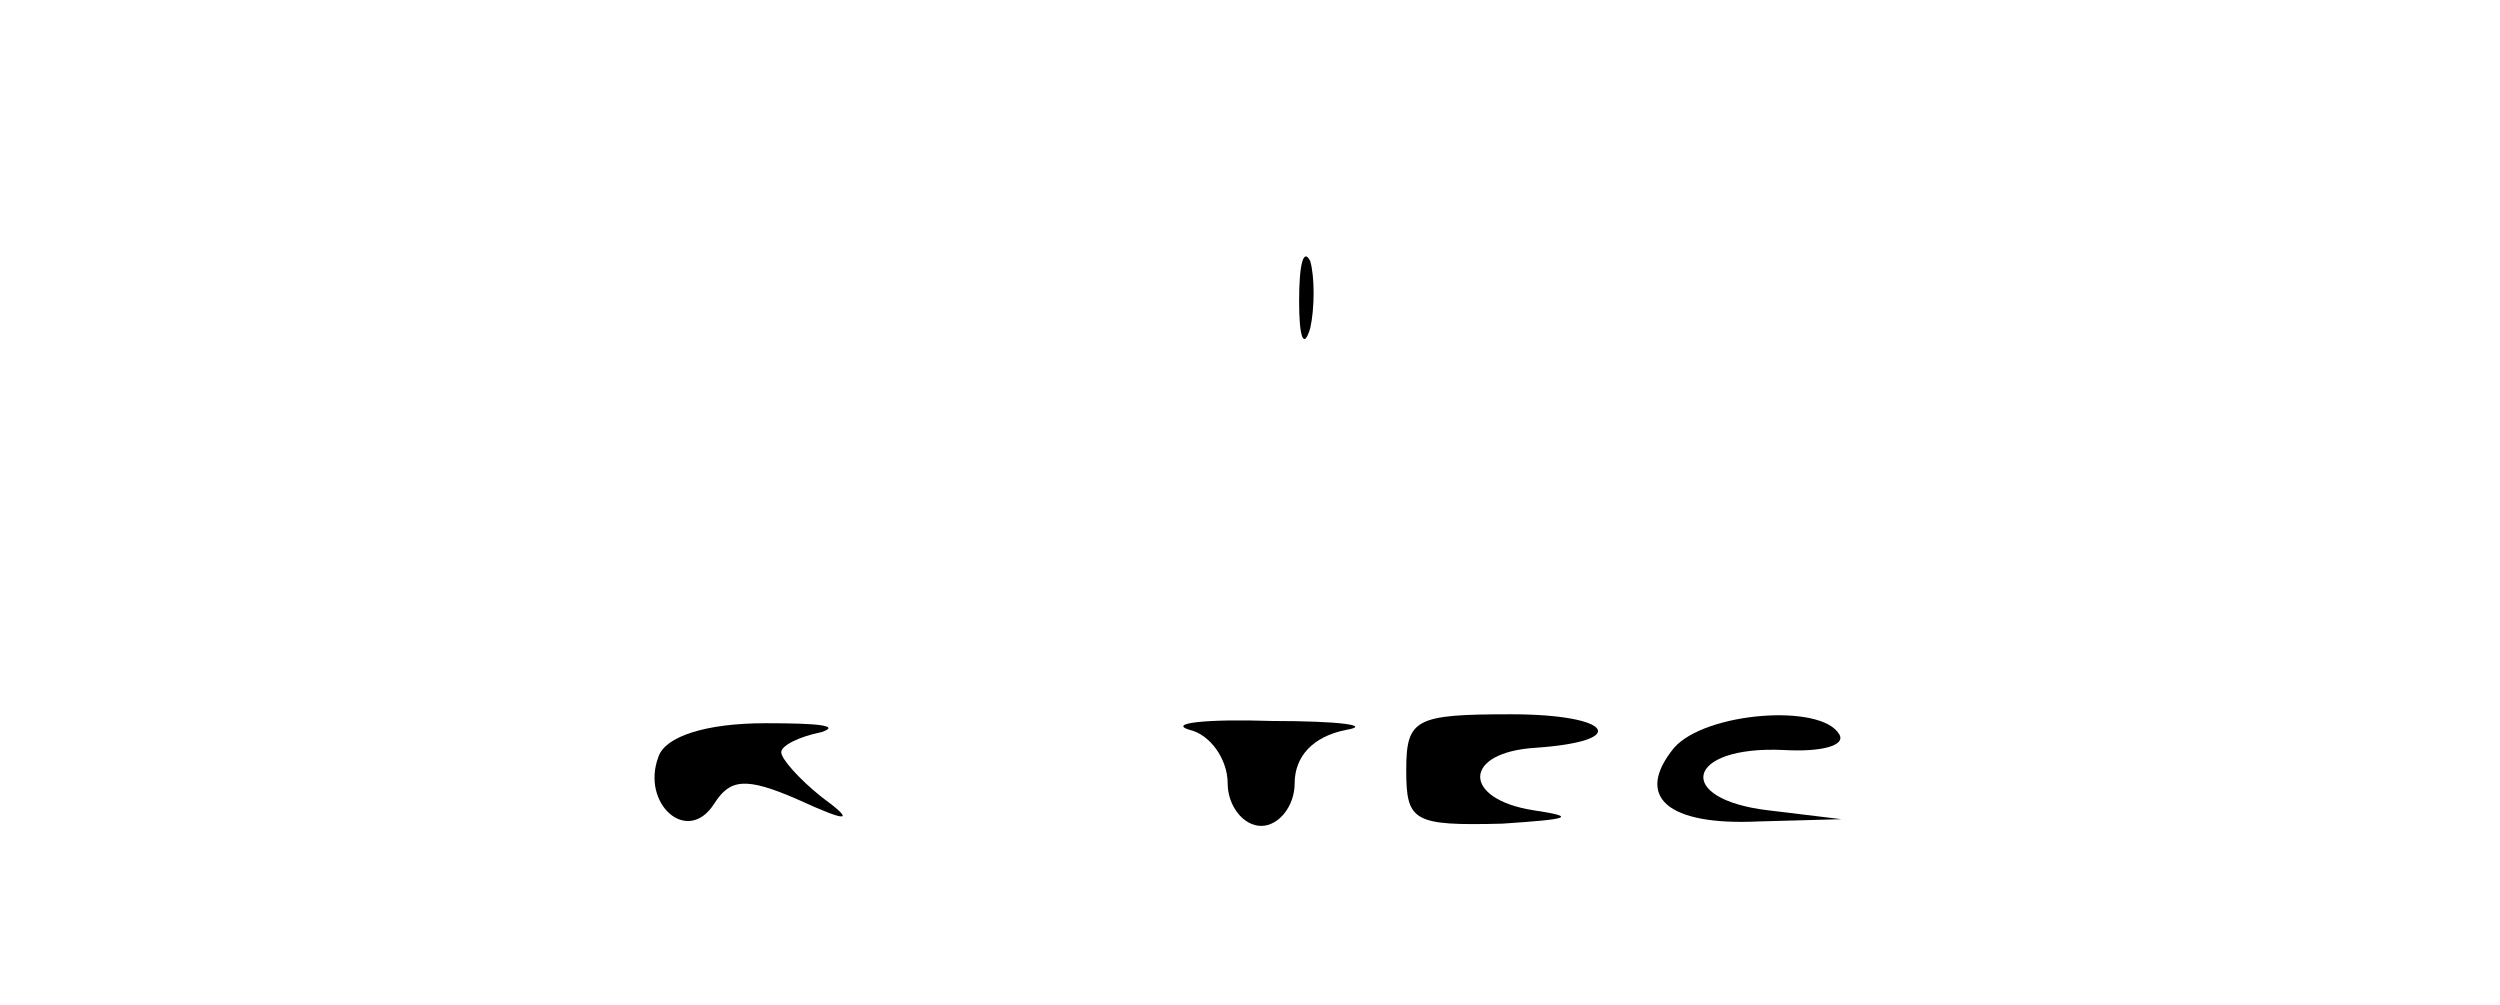
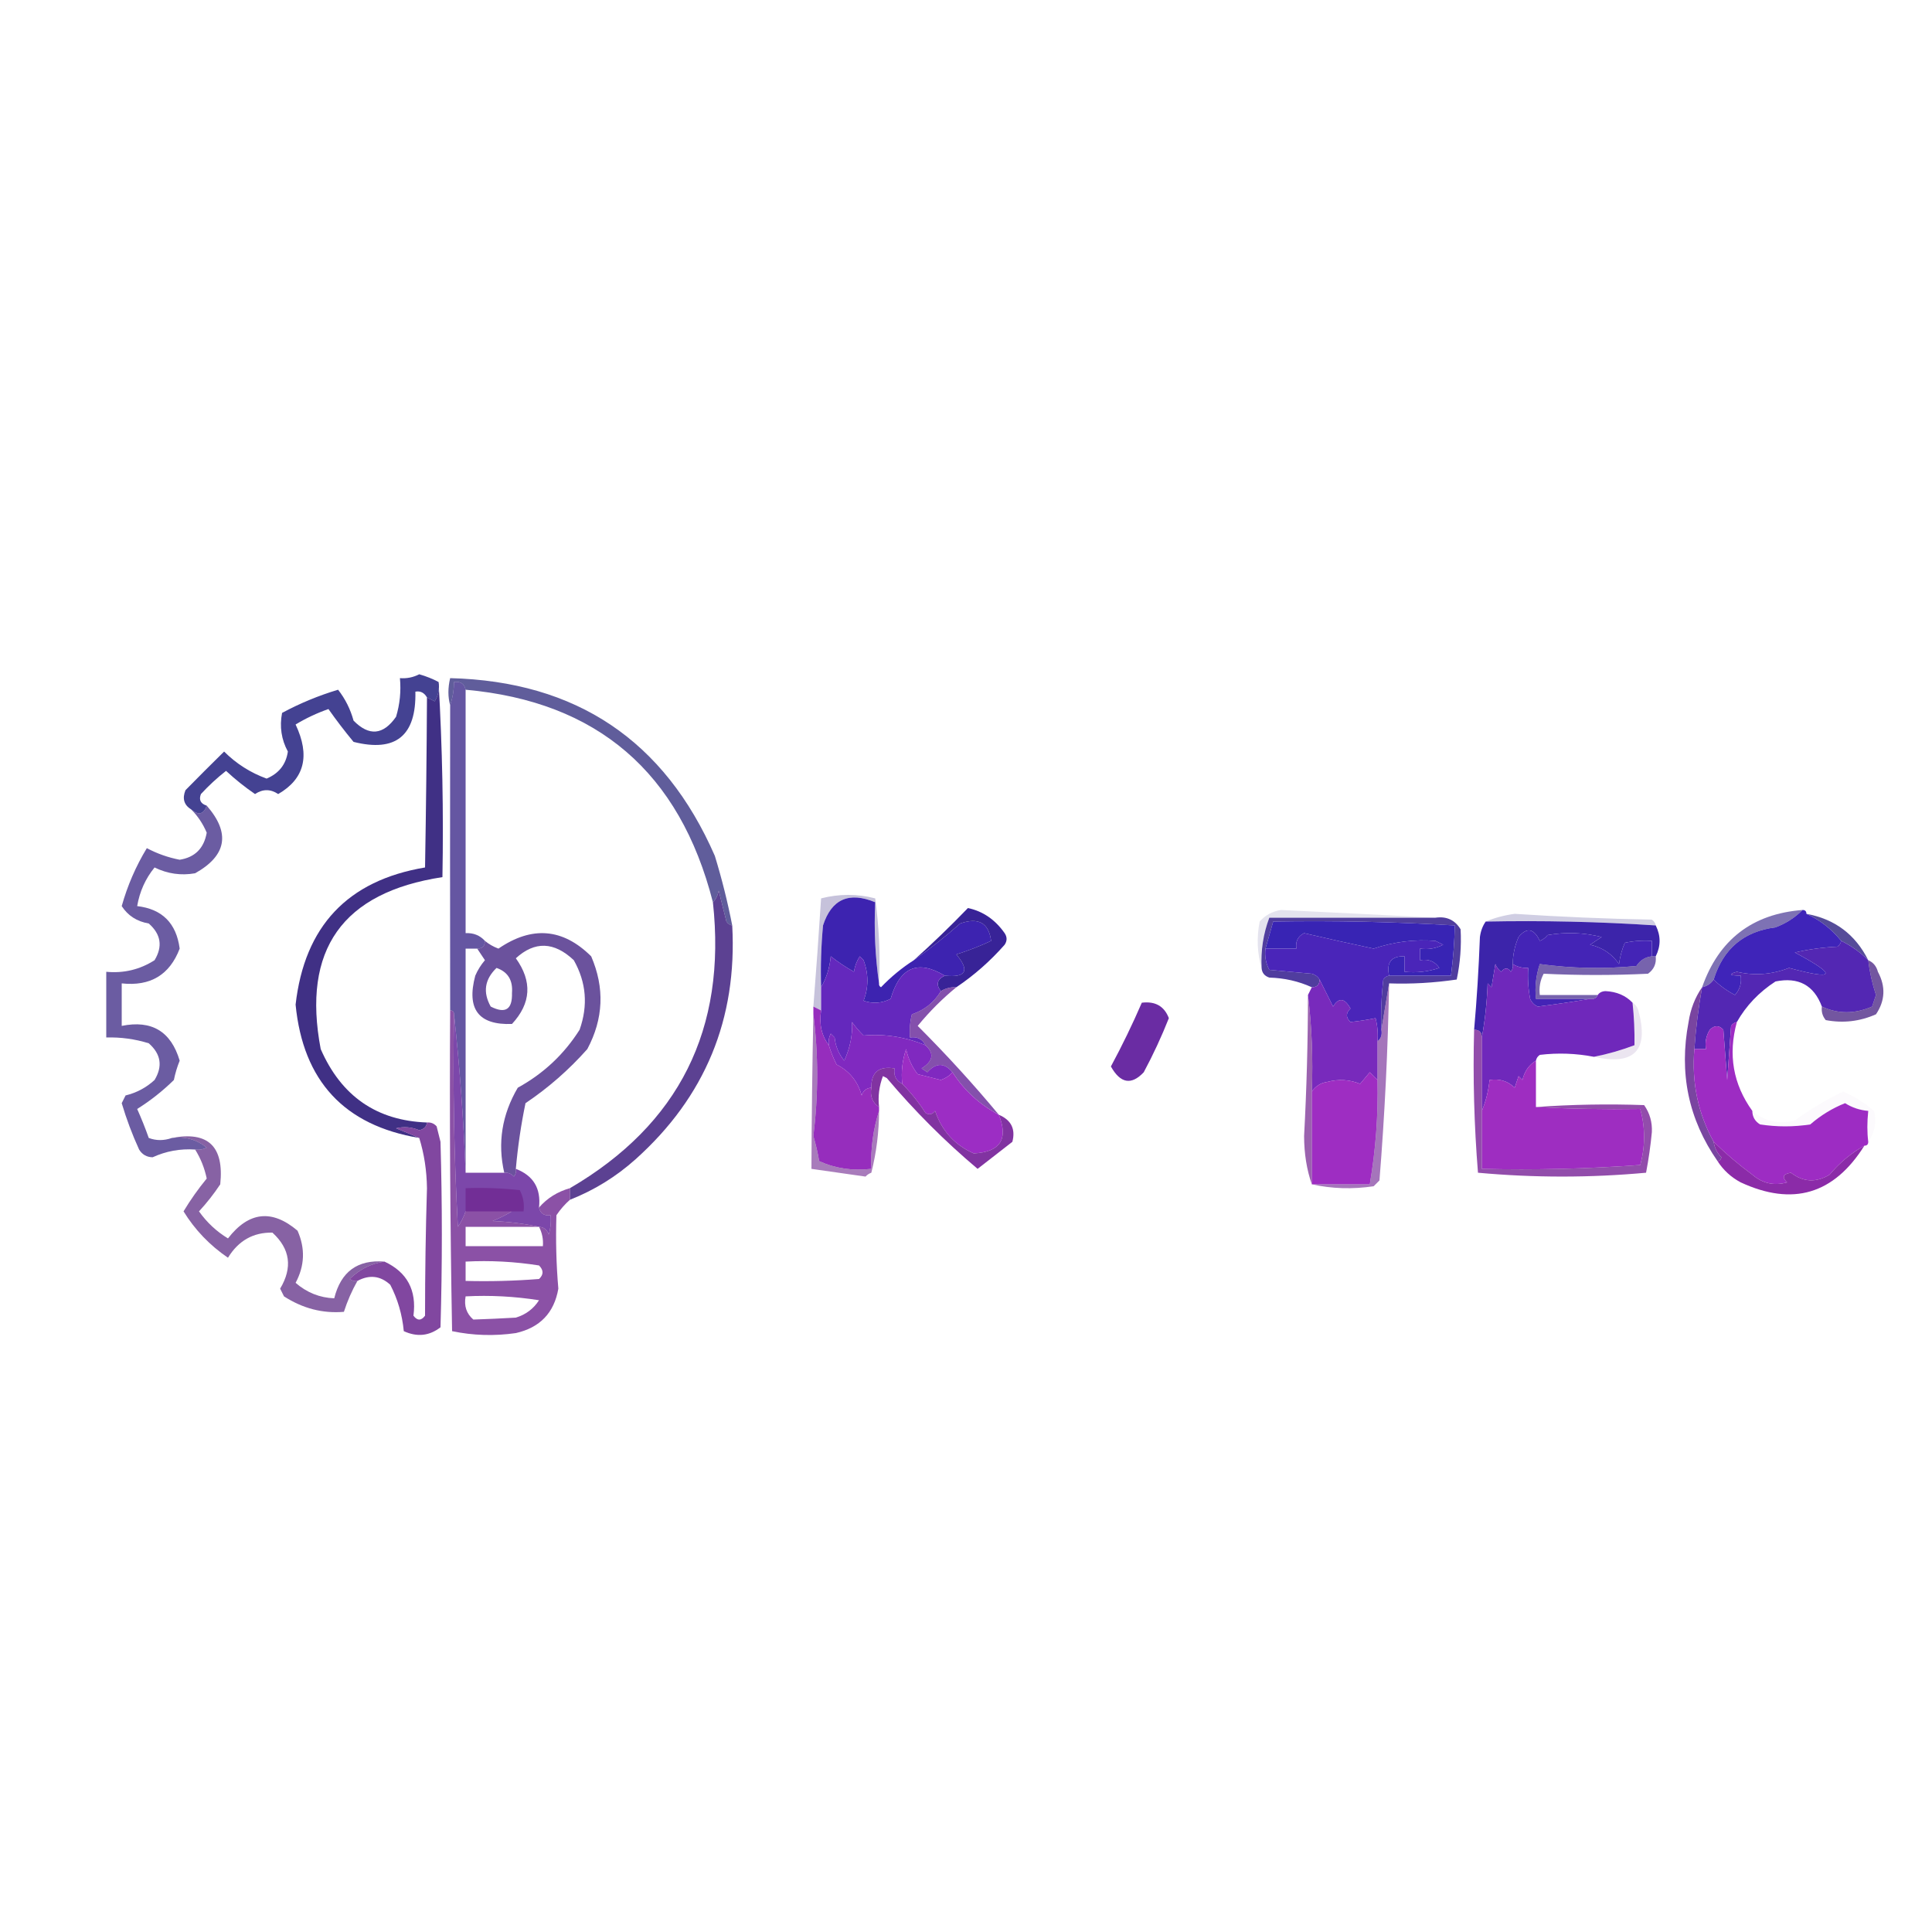
- <svg xmlns="http://www.w3.org/2000/svg" version="1.0" width="112pt" height="45pt" viewBox="0 0 112 45" preserveAspectRatio="xMidYMid meet">
-   <g transform="translate(0,45) scale(0.1,-0.1)" fill="#000000" stroke="none">
-     <path d="M582 315 c0 -16 2 -22 5 -12 2 9 2 23 0 30 -3 6 -5 -1 -5 -18z" />
-     <path d="M295 111 c-8 -21 13 -40 25 -21 7 11 14 12 37 2 24 -11 26 -10 11 1 -10 8 -18 17 -18 20 0 3 8 7 18 9 9 3 -2 4 -25 4 -27 0 -45 -6 -48 -15z" />
-     <path d="M533 123 c9 -2 17 -13 17 -24 0 -10 7 -19 15 -19 8 0 15 9 15 19 0 12 8 21 23 24 12 2 -3 4 -33 4 -30 1 -47 -1 -37 -4z" />
-     <path d="M630 105 c0 -23 3 -25 43 -24 30 2 34 3 14 6 -32 5 -32 26 1 28 43 3 34 15 -11 15 -43 0 -47 -2 -47 -25z" />
-     <path d="M750 115 c-18 -22 -3 -35 38 -33 l37 1 -33 4 c-42 5 -37 29 7 27 17 -1 28 2 25 7 -8 14 -60 10 -74 -6z" />
+ <svg xmlns="http://www.w3.org/2000/svg" version="1.1" width="500px" height="500px" style="shape-rendering:geometricPrecision; text-rendering:geometricPrecision; image-rendering:optimizeQuality; fill-rule:evenodd; clip-rule:evenodd">
+   <g>
+     <path style="opacity:0.698" fill="#1b1770" d="M 189.5,239.5 C 188.883,239.389 188.383,239.056 188,238.5C 187.333,235.833 186.667,233.167 186,230.5C 185.768,231.737 185.268,232.737 184.5,233.5C 175.92,199.895 154.586,181.562 120.5,178.5C 120.179,176.952 119.179,176.285 117.5,176.5C 117.483,178.565 117.15,180.565 116.5,182.5C 115.897,180.374 115.897,178.041 116.5,175.5C 149.143,176.322 171.977,191.656 185,221.5C 186.817,227.435 188.317,233.435 189.5,239.5 Z" />
+   </g>
+   <g>
+     <path style="opacity:0.912" fill="#2e1d7a" d="M 113.5,176.5 C 114.477,193.367 114.81,210.201 114.5,227C 88.609,230.952 78.109,245.785 83,271.5C 88.328,283.699 97.495,290.033 110.5,290.5C 110.38,291.586 109.713,292.253 108.5,292.5C 106.527,291.669 104.527,291.502 102.5,292C 104.611,292.845 106.611,293.678 108.5,294.5C 89.103,291.264 78.436,279.764 76.5,260C 78.809,239.694 89.976,227.86 110,224.5C 110.258,209.557 110.425,194.891 110.5,180.5C 111.15,180.804 111.817,181.137 112.5,181.5C 113.452,179.955 113.785,178.288 113.5,176.5 Z" />
+   </g>
+   <g>
+     <path style="opacity:0.808" fill="#181578" d="M 113.5,176.5 C 113.785,178.288 113.452,179.955 112.5,181.5C 111.817,181.137 111.15,180.804 110.5,180.5C 109.788,179.261 108.788,178.761 107.5,179C 107.761,190.416 102.428,194.749 91.5,192C 89.203,189.226 87.036,186.392 85,183.5C 82.004,184.551 79.17,185.884 76.5,187.5C 80.312,195.556 78.812,201.556 72,205.5C 70,204.167 68,204.167 66,205.5C 63.356,203.69 60.856,201.69 58.5,199.5C 56.183,201.316 54.017,203.316 52,205.5C 51.415,206.998 51.915,207.998 53.5,208.5C 52.708,210.745 51.375,211.078 49.5,209.5C 47.623,208.341 47.123,206.674 48,204.5C 51.349,201.089 54.682,197.756 58,194.5C 61.142,197.638 64.808,199.972 69,201.5C 72.184,200.158 74.017,197.824 74.5,194.5C 72.816,191.389 72.316,188.056 73,184.5C 77.614,182.016 82.448,180.016 87.5,178.5C 89.361,180.888 90.694,183.554 91.5,186.5C 95.518,190.584 99.184,190.25 102.5,185.5C 103.487,182.232 103.82,178.898 103.5,175.5C 105.262,175.643 106.929,175.309 108.5,174.5C 110.336,175.028 112.003,175.694 113.5,176.5 Z" />
+   </g>
+   <g>
+     <path style="opacity:0.714" fill="#301a7c" d="M 53.5,208.5 C 59.681,215.58 58.681,221.413 50.5,226C 46.859,226.644 43.359,226.144 40,224.5C 37.642,227.393 36.142,230.726 35.5,234.5C 41.97,235.255 45.636,238.922 46.5,245.5C 43.906,252.304 38.906,255.304 31.5,254.5C 31.5,258.167 31.5,261.833 31.5,265.5C 39.256,263.925 44.256,266.925 46.5,274.5C 45.846,276.115 45.346,277.782 45,279.5C 42.075,282.37 38.908,284.87 35.5,287C 36.598,289.46 37.598,291.96 38.5,294.5C 40.401,295.231 42.401,295.231 44.5,294.5C 47.893,294.062 50.893,294.895 53.5,297C 52.552,297.483 51.552,297.649 50.5,297.5C 46.652,297.24 42.986,297.906 39.5,299.5C 37.971,299.471 36.804,298.804 36,297.5C 34.219,293.605 32.719,289.605 31.5,285.5C 31.833,284.833 32.167,284.167 32.5,283.5C 35.357,282.804 37.857,281.471 40,279.5C 42.154,275.942 41.654,272.775 38.5,270C 34.914,268.892 31.247,268.392 27.5,268.5C 27.5,262.833 27.5,257.167 27.5,251.5C 32.032,251.926 36.199,250.926 40,248.5C 42.154,244.942 41.654,241.775 38.5,239C 35.445,238.481 33.111,236.981 31.5,234.5C 32.992,229.183 35.159,224.183 38,219.5C 40.678,220.922 43.512,221.922 46.5,222.5C 50.454,221.879 52.787,219.546 53.5,215.5C 52.533,213.21 51.2,211.21 49.5,209.5C 51.375,211.078 52.708,210.745 53.5,208.5 Z" />
+   </g>
+   <g>
+     <path style="opacity:0.133" fill="#362d7d" d="M 371.5,237.5 C 357.167,237.5 342.833,237.5 328.5,237.5C 326.938,241.652 326.272,245.985 326.5,250.5C 325.355,246.689 325.188,242.689 326,238.5C 327.434,236.864 329.267,235.864 331.5,235.5C 344.961,236.15 358.295,236.816 371.5,237.5 Z" />
+   </g>
+   <g>
+     <path style="opacity:0.286" fill="#372982" d="M 227.5,254.5 C 226.509,247.687 226.175,240.687 226.5,233.5C 219.701,230.692 215.201,232.692 213,239.5C 212.501,244.823 212.334,250.156 212.5,255.5C 212.5,257.5 212.5,259.5 212.5,261.5C 211.833,261.167 211.167,260.833 210.5,260.5C 211.233,251.18 211.9,241.847 212.5,232.5C 217.182,231.297 221.849,231.297 226.5,232.5C 227.497,239.803 227.831,247.137 227.5,254.5 Z" />
+   </g>
+   <g>
+     <path style="opacity:0.859" fill="#331d8e" d="M 371.5,237.5 C 374.368,237.085 376.535,238.085 378,240.5C 378.238,244.848 377.905,249.181 377,253.5C 371.105,254.365 365.272,254.698 359.5,254.5C 358.833,258.5 358.167,262.5 357.5,266.5C 357.334,262.154 357.501,257.821 358,253.5C 358.383,252.944 358.883,252.611 359.5,252.5C 364.833,252.5 370.167,252.5 375.5,252.5C 376.08,248.19 376.414,243.857 376.5,239.5C 360.862,238.563 345.195,238.229 329.5,238.5C 328.833,240.833 328.167,243.167 327.5,245.5C 327.261,247.467 327.594,249.301 328.5,251C 332.167,251.333 335.833,251.667 339.5,252C 340.416,252.278 341.082,252.778 341.5,253.5C 341.5,254.833 340.833,255.5 339.5,255.5C 336.057,253.939 332.39,253.106 328.5,253C 327.244,252.583 326.577,251.75 326.5,250.5C 326.272,245.985 326.938,241.652 328.5,237.5C 342.833,237.5 357.167,237.5 371.5,237.5 Z" />
+   </g>
+   <g>
+     <path style="opacity:0.231" fill="#322a85" d="M 428.5,239.5 C 413.882,238.533 399.215,238.2 384.5,238.5C 386.792,237.534 389.292,236.867 392,236.5C 403.811,237.282 415.645,237.782 427.5,238C 428.056,238.383 428.389,238.883 428.5,239.5 Z" />
+   </g>
+   <g>
+     <path style="opacity:0.816" fill="#302482" d="M 467.5,236.5 C 474.834,237.834 480.167,241.834 483.5,248.5C 481.427,246.42 479.093,244.754 476.5,243.5C 474.001,240.429 471.001,238.096 467.5,236.5 Z" />
+   </g>
+   <g>
+     <path style="opacity:1" fill="#3824b4" d="M 359.5,252.5 C 358.756,249.05 360.09,247.384 363.5,247.5C 363.5,248.833 363.5,250.167 363.5,251.5C 366.572,251.817 369.572,251.484 372.5,250.5C 371.332,248.783 369.665,248.116 367.5,248.5C 367.5,247.5 367.5,246.5 367.5,245.5C 369.604,245.799 371.604,245.466 373.5,244.5C 372.833,244.167 372.167,243.833 371.5,243.5C 366.118,243.06 360.785,243.727 355.5,245.5C 349.546,244.239 343.546,242.906 337.5,241.5C 335.889,242.32 335.222,243.654 335.5,245.5C 332.833,245.5 330.167,245.5 327.5,245.5C 328.167,243.167 328.833,240.833 329.5,238.5C 345.195,238.229 360.862,238.563 376.5,239.5C 376.414,243.857 376.08,248.19 375.5,252.5C 370.167,252.5 364.833,252.5 359.5,252.5 Z" />
+   </g>
+   <g>
+     <path style="opacity:1" fill="#3f24b9" d="M 466.5,235.5 C 467.167,235.5 467.5,235.833 467.5,236.5C 471.001,238.096 474.001,240.429 476.5,243.5C 476.389,244.117 476.056,244.617 475.5,245C 471.789,245.175 468.122,245.675 464.5,246.5C 475.602,252.427 475.102,253.761 463,250.5C 458.558,252.227 454.058,252.561 449.5,251.5C 447.186,252.123 447.519,252.456 450.5,252.5C 450.769,254.429 450.269,256.095 449,257.5C 446.869,256.385 445.035,255.052 443.5,253.5C 445.955,245.542 451.288,241.042 459.5,240C 462.2,238.989 464.533,237.489 466.5,235.5 Z" />
+   </g>
+   <g>
+     <path style="opacity:0.747" fill="#311d83" d="M 120.5,178.5 C 120.5,199.5 120.5,220.5 120.5,241.5C 122.514,241.392 124.18,242.058 125.5,243.5C 125.5,244.833 124.833,245.5 123.5,245.5C 122.5,245.5 121.5,245.5 120.5,245.5C 120.5,264.833 120.5,284.167 120.5,303.5C 119.978,289.799 118.978,276.132 117.5,262.5C 117.5,261.833 117.167,261.5 116.5,261.5C 116.467,235.147 116.467,208.814 116.5,182.5C 117.15,180.565 117.483,178.565 117.5,176.5C 119.179,176.285 120.179,176.952 120.5,178.5 Z" />
+   </g>
+   <g>
+     <path style="opacity:1" fill="#3c24aa" d="M 384.5,238.5 C 399.215,238.2 413.882,238.533 428.5,239.5C 429.833,242.167 429.833,244.833 428.5,247.5C 428.167,247.5 427.833,247.5 427.5,247.5C 427.5,246.167 427.5,244.833 427.5,243.5C 425.143,243.337 422.81,243.503 420.5,244C 419.751,245.734 419.251,247.567 419,249.5C 417.179,246.851 414.679,245.184 411.5,244.5C 412.5,243.833 413.5,243.167 414.5,242.5C 409.869,241.338 405.202,241.172 400.5,242C 399.975,242.692 399.308,243.192 398.5,243.5C 396.968,240.25 395.134,239.916 393,242.5C 392.023,244.74 391.523,247.073 391.5,249.5C 391.631,250.239 391.464,250.906 391,251.5C 390.259,250.359 389.425,250.359 388.5,251.5C 387.808,250.975 387.308,250.308 387,249.5C 386.667,251.5 386.333,253.5 386,255.5C 385.667,255.167 385.333,254.833 385,254.5C 384.826,259.351 384.326,264.018 383.5,268.5C 383.5,267.167 382.833,266.5 381.5,266.5C 382.189,258.79 382.689,250.79 383,242.5C 383.21,240.942 383.71,239.609 384.5,238.5 Z" />
+   </g>
+   <g>
+     <path style="opacity:1" fill="#4a25b9" d="M 359.5,252.5 C 358.883,252.611 358.383,252.944 358,253.5C 357.501,257.821 357.334,262.154 357.5,266.5C 357.737,267.791 357.404,268.791 356.5,269.5C 356.662,267.473 356.495,265.473 356,263.5C 353.838,263.94 351.671,264.273 349.5,264.5C 348.269,263.349 348.269,262.183 349.5,261C 347.971,258.264 346.471,258.098 345,260.5C 343.787,258.075 342.621,255.741 341.5,253.5C 341.082,252.778 340.416,252.278 339.5,252C 335.833,251.667 332.167,251.333 328.5,251C 327.594,249.301 327.261,247.467 327.5,245.5C 330.167,245.5 332.833,245.5 335.5,245.5C 335.222,243.654 335.889,242.32 337.5,241.5C 343.546,242.906 349.546,244.239 355.5,245.5C 360.785,243.727 366.118,243.06 371.5,243.5C 372.167,243.833 372.833,244.167 373.5,244.5C 371.604,245.466 369.604,245.799 367.5,245.5C 367.5,246.5 367.5,247.5 367.5,248.5C 369.665,248.116 371.332,248.783 372.5,250.5C 369.572,251.484 366.572,251.817 363.5,251.5C 363.5,250.167 363.5,248.833 363.5,247.5C 360.09,247.384 358.756,249.05 359.5,252.5 Z" />
+   </g>
+   <g>
+     <path style="opacity:0.643" fill="#37238a" d="M 466.5,235.5 C 464.533,237.489 462.2,238.989 459.5,240C 451.288,241.042 445.955,245.542 443.5,253.5C 442.778,254.551 441.778,255.218 440.5,255.5C 444.822,243.177 453.489,236.51 466.5,235.5 Z" />
+   </g>
+   <g>
+     <path style="opacity:1" fill="#3d23b0" d="M 227.5,254.5 C 227.435,254.938 227.601,255.272 228,255.5C 230.588,252.8 233.421,250.467 236.5,248.5C 240.621,245.591 244.621,242.425 248.5,239C 253.23,237.348 255.896,238.848 256.5,243.5C 253.626,244.844 250.626,246.01 247.5,247C 251.032,251.232 250.032,253.065 244.5,252.5C 237.542,248.298 232.875,250.298 230.5,258.5C 228.235,259.647 225.902,259.814 223.5,259C 224.803,255.532 224.803,252.032 223.5,248.5C 223.167,248.167 222.833,247.833 222.5,247.5C 221.719,248.729 221.219,250.062 221,251.5C 218.884,250.31 216.884,248.977 215,247.5C 214.721,250.457 213.887,253.123 212.5,255.5C 212.334,250.156 212.501,244.823 213,239.5C 215.201,232.692 219.701,230.692 226.5,233.5C 226.175,240.687 226.509,247.687 227.5,254.5 Z" />
+   </g>
+   <g>
+     <path style="opacity:1" fill="#382397" d="M 247.5,255.5 C 246.041,255.433 244.708,255.766 243.5,256.5C 242.174,254.805 242.507,253.472 244.5,252.5C 250.032,253.065 251.032,251.232 247.5,247C 250.626,246.01 253.626,244.844 256.5,243.5C 255.896,238.848 253.23,237.348 248.5,239C 244.621,242.425 240.621,245.591 236.5,248.5C 241.271,244.231 245.938,239.731 250.5,235C 254.366,235.821 257.533,237.987 260,241.5C 260.667,242.5 260.667,243.5 260,244.5C 256.258,248.747 252.092,252.414 247.5,255.5 Z" />
+   </g>
+   <g>
+     <path style="opacity:1" fill="#4424b6" d="M 427.5,247.5 C 425.804,247.685 424.471,248.519 423.5,250C 415.118,250.803 406.785,250.636 398.5,249.5C 397.516,252.428 397.183,255.428 397.5,258.5C 402.167,258.5 406.833,258.5 411.5,258.5C 407.148,259.246 402.648,259.913 398,260.5C 397.055,260.095 396.388,259.428 396,258.5C 395.503,255.854 395.336,253.187 395.5,250.5C 394.041,250.567 392.708,250.234 391.5,249.5C 391.523,247.073 392.023,244.74 393,242.5C 395.134,239.916 396.968,240.25 398.5,243.5C 399.308,243.192 399.975,242.692 400.5,242C 405.202,241.172 409.869,241.338 414.5,242.5C 413.5,243.167 412.5,243.833 411.5,244.5C 414.679,245.184 417.179,246.851 419,249.5C 419.251,247.567 419.751,245.734 420.5,244C 422.81,243.503 425.143,243.337 427.5,243.5C 427.5,244.833 427.5,246.167 427.5,247.5 Z" />
+   </g>
+   <g>
+     <path style="opacity:0.725" fill="#44288e" d="M 427.5,247.5 C 427.833,247.5 428.167,247.5 428.5,247.5C 428.703,249.39 428.037,250.89 426.5,252C 417.479,252.431 408.479,252.431 399.5,252C 398.594,253.699 398.261,255.533 398.5,257.5C 403.5,257.5 408.5,257.5 413.5,257.5C 413.158,258.338 412.492,258.672 411.5,258.5C 406.833,258.5 402.167,258.5 397.5,258.5C 397.183,255.428 397.516,252.428 398.5,249.5C 406.785,250.636 415.118,250.803 423.5,250C 424.471,248.519 425.804,247.685 427.5,247.5 Z" />
+   </g>
+   <g>
+     <path style="opacity:1" fill="#5327b3" d="M 476.5,243.5 C 479.093,244.754 481.427,246.42 483.5,248.5C 483.863,251.563 484.53,254.563 485.5,257.5C 485.167,258.5 484.833,259.5 484.5,260.5C 479.986,262.447 475.652,262.447 471.5,260.5C 469.435,254.965 465.435,252.798 459.5,254C 455.234,256.762 451.901,260.262 449.5,264.5C 448.883,264.611 448.383,264.944 448,265.5C 447.667,270.167 447.333,274.833 447,279.5C 446.667,275.167 446.333,270.833 446,266.5C 444.887,265.289 443.72,265.289 442.5,266.5C 441.548,268.045 441.215,269.712 441.5,271.5C 440.5,271.5 439.5,271.5 438.5,271.5C 438.881,266.123 439.547,260.79 440.5,255.5C 441.778,255.218 442.778,254.551 443.5,253.5C 445.035,255.052 446.869,256.385 449,257.5C 450.269,256.095 450.769,254.429 450.5,252.5C 447.519,252.456 447.186,252.123 449.5,251.5C 454.058,252.561 458.558,252.227 463,250.5C 475.102,253.761 475.602,252.427 464.5,246.5C 468.122,245.675 471.789,245.175 475.5,245C 476.056,244.617 476.389,244.117 476.5,243.5 Z" />
+   </g>
+   <g>
+     <path style="opacity:1" fill="#6428bd" d="M 244.5,252.5 C 242.507,253.472 242.174,254.805 243.5,256.5C 241.743,259.423 239.243,261.423 236,262.5C 235.505,264.473 235.338,266.473 235.5,268.5C 237.38,268.229 238.713,268.896 239.5,270.5C 234.285,268.355 228.952,267.522 223.5,268C 222.382,266.926 221.382,265.76 220.5,264.5C 220.684,267.801 220.018,271.134 218.5,274.5C 217.066,272.78 216.233,270.78 216,268.5C 215.667,268.167 215.333,267.833 215,267.5C 214.517,268.448 214.351,269.448 214.5,270.5C 212.612,268.012 211.945,265.012 212.5,261.5C 212.5,259.5 212.5,257.5 212.5,255.5C 213.887,253.123 214.721,250.457 215,247.5C 216.884,248.977 218.884,250.31 221,251.5C 221.219,250.062 221.719,248.729 222.5,247.5C 222.833,247.833 223.167,248.167 223.5,248.5C 224.803,252.032 224.803,255.532 223.5,259C 225.902,259.814 228.235,259.647 230.5,258.5C 232.875,250.298 237.542,248.298 244.5,252.5 Z" />
+   </g>
+   <g>
+     <path style="opacity:0.769" fill="#492383" d="M 483.5,248.5 C 484.79,249.058 485.623,250.058 486,251.5C 488.049,255.315 487.882,258.982 485.5,262.5C 481.33,264.352 476.996,264.852 472.5,264C 471.663,262.989 471.33,261.822 471.5,260.5C 475.652,262.447 479.986,262.447 484.5,260.5C 484.833,259.5 485.167,258.5 485.5,257.5C 484.53,254.563 483.863,251.563 483.5,248.5 Z" />
+   </g>
+   <g>
+     <path style="opacity:1" fill="#6a2ca3" d="M 295.5,259.5 C 298.982,259.068 301.315,260.401 302.5,263.5C 300.593,268.312 298.426,272.979 296,277.5C 292.795,280.904 289.962,280.404 287.5,276C 290.411,270.597 293.078,265.097 295.5,259.5 Z" />
+   </g>
+   <g>
+     <path style="opacity:1" fill="#6f28bb" d="M 391.5,249.5 C 392.708,250.234 394.041,250.567 395.5,250.5C 395.336,253.187 395.503,255.854 396,258.5C 396.388,259.428 397.055,260.095 398,260.5C 402.648,259.913 407.148,259.246 411.5,258.5C 412.492,258.672 413.158,258.338 413.5,257.5C 413.917,256.876 414.584,256.543 415.5,256.5C 418.406,256.643 420.739,257.643 422.5,259.5C 422.895,263.185 423.062,266.852 423,270.5C 419.487,271.821 415.987,272.821 412.5,273.5C 407.86,272.603 403.194,272.436 398.5,273C 397.944,273.383 397.611,273.883 397.5,274.5C 395.716,275.574 394.549,277.24 394,279.5C 393.667,279.167 393.333,278.833 393,278.5C 392.667,279.5 392.333,280.5 392,281.5C 390.211,279.771 388.044,279.104 385.5,279.5C 385.198,282.373 384.531,285.039 383.5,287.5C 383.5,281.167 383.5,274.833 383.5,268.5C 384.326,264.018 384.826,259.351 385,254.5C 385.333,254.833 385.667,255.167 386,255.5C 386.333,253.5 386.667,251.5 387,249.5C 387.308,250.308 387.808,250.975 388.5,251.5C 389.425,250.359 390.259,250.359 391,251.5C 391.464,250.906 391.631,250.239 391.5,249.5 Z" />
+   </g>
+   <g>
+     <path style="opacity:1" fill="#8029c0" d="M 239.5,270.5 C 241.852,272.626 241.519,274.626 238.5,276.5C 239,276.833 239.5,277.167 240,277.5C 242.24,274.983 244.406,274.983 246.5,277.5C 245.739,278.391 244.739,279.058 243.5,279.5C 241.5,279 239.5,278.5 237.5,278C 236.036,276.136 235.036,273.969 234.5,271.5C 233.516,274.428 233.183,277.428 233.5,280.5C 231.896,279.713 231.229,278.38 231.5,276.5C 227.44,275.848 225.44,277.515 225.5,281.5C 224.25,281.577 223.417,282.244 223,283.5C 222.021,279.88 219.855,277.213 216.5,275.5C 215.678,273.861 215.011,272.195 214.5,270.5C 214.351,269.448 214.517,268.448 215,267.5C 215.333,267.833 215.667,268.167 216,268.5C 216.233,270.78 217.066,272.78 218.5,274.5C 220.018,271.134 220.684,267.801 220.5,264.5C 221.382,265.76 222.382,266.926 223.5,268C 228.952,267.522 234.285,268.355 239.5,270.5 Z" />
+   </g>
+   <g>
+     <path style="opacity:0.875" fill="#452682" d="M 189.5,239.5 C 190.826,263.695 182.493,283.862 164.5,300C 159.447,304.525 153.781,308.025 147.5,310.5C 147.5,309.5 147.5,308.5 147.5,307.5C 175.746,291.008 188.079,266.342 184.5,233.5C 185.268,232.737 185.768,231.737 186,230.5C 186.667,233.167 187.333,235.833 188,238.5C 188.383,239.056 188.883,239.389 189.5,239.5 Z" />
+   </g>
+   <g>
+     <path style="opacity:1" fill="#782abc" d="M 341.5,253.5 C 342.621,255.741 343.787,258.075 345,260.5C 346.471,258.098 347.971,258.264 349.5,261C 348.269,262.183 348.269,263.349 349.5,264.5C 351.671,264.273 353.838,263.94 356,263.5C 356.495,265.473 356.662,267.473 356.5,269.5C 356.5,272.833 356.5,276.167 356.5,279.5C 355.849,278.909 355.182,278.243 354.5,277.5C 353.667,278.5 352.833,279.5 352,280.5C 349.263,279.39 346.429,279.223 343.5,280C 341.843,280.231 340.509,281.065 339.5,282.5C 339.826,273.983 339.493,265.65 338.5,257.5C 338.833,256.833 339.167,256.167 339.5,255.5C 340.833,255.5 341.5,254.833 341.5,253.5 Z" />
+   </g>
+   <g>
+     <path style="opacity:0.881" fill="#672c93" d="M 440.5,255.5 C 439.547,260.79 438.881,266.123 438.5,271.5C 437.775,280.16 439.442,288.16 443.5,295.5C 443.703,297.044 444.37,298.378 445.5,299.5C 445.376,300.107 445.043,300.44 444.5,300.5C 436.974,289.674 434.474,277.674 437,264.5C 437.505,261.135 438.672,258.135 440.5,255.5 Z" />
+   </g>
+   <g>
+     <path style="opacity:0.122" fill="#592d87" d="M 422.5,259.5 C 423.222,259.918 423.722,260.584 424,261.5C 426.833,271.834 423,275.834 412.5,273.5C 415.987,272.821 419.487,271.821 423,270.5C 423.062,266.852 422.895,263.185 422.5,259.5 Z" />
+   </g>
+   <g>
+     <path style="opacity:0.78" fill="#412181" d="M 133.5,302.5 C 133.631,303.239 133.464,303.906 133,304.5C 132.329,303.748 131.496,303.414 130.5,303.5C 128.732,295.819 129.898,288.485 134,281.5C 140.645,277.854 145.978,272.854 150,266.5C 152.227,260.218 151.727,254.218 148.5,248.5C 143.396,243.687 138.396,243.521 133.5,248C 137.791,253.988 137.458,259.654 132.5,265C 123.85,265.325 120.683,261.159 123,252.5C 123.635,251.034 124.469,249.7 125.5,248.5C 124.807,247.482 124.141,246.482 123.5,245.5C 124.833,245.5 125.5,244.833 125.5,243.5C 126.531,244.355 127.697,245.022 129,245.5C 137.666,239.561 145.666,240.228 153,247.5C 156.518,255.655 156.185,263.655 152,271.5C 147.228,276.874 141.895,281.54 136,285.5C 134.837,291.103 134.004,296.77 133.5,302.5 Z M 128.5,250.5 C 131.436,251.515 132.769,253.682 132.5,257C 132.623,261.26 130.79,262.426 127,260.5C 124.925,256.794 125.425,253.461 128.5,250.5 Z" />
+   </g>
+   <g>
+     <path style="opacity:0.816" fill="#682999" d="M 247.5,255.5 C 243.881,258.452 240.548,261.785 237.5,265.5C 244.891,272.887 251.891,280.554 258.5,288.5C 253.543,285.876 249.543,282.209 246.5,277.5C 244.406,274.983 242.24,274.983 240,277.5C 239.5,277.167 239,276.833 238.5,276.5C 241.519,274.626 241.852,272.626 239.5,270.5C 238.713,268.896 237.38,268.229 235.5,268.5C 235.338,266.473 235.505,264.473 236,262.5C 239.243,261.423 241.743,259.423 243.5,256.5C 244.708,255.766 246.041,255.433 247.5,255.5 Z" />
+   </g>
+   <g>
+     <path style="opacity:1" fill="#962dbd" d="M 210.5,260.5 C 211.167,260.833 211.833,261.167 212.5,261.5C 211.945,265.012 212.612,268.012 214.5,270.5C 215.011,272.195 215.678,273.861 216.5,275.5C 219.855,277.213 222.021,279.88 223,283.5C 223.417,282.244 224.25,281.577 225.5,281.5C 225.12,283.698 225.787,285.365 227.5,286.5C 227.5,286.833 227.5,287.167 227.5,287.5C 225.969,292.25 225.302,297.25 225.5,302.5C 220.678,303.065 216.178,302.399 212,300.5C 211.627,298.302 211.127,296.135 210.5,294C 211.809,283.36 211.809,272.86 210.5,262.5C 210.5,261.833 210.5,261.167 210.5,260.5 Z" />
+   </g>
+   <g>
+     <path style="opacity:1" fill="#9e2dc2" d="M 356.5,279.5 C 356.704,288.574 356.037,297.574 354.5,306.5C 349.5,306.5 344.5,306.5 339.5,306.5C 339.5,298.5 339.5,290.5 339.5,282.5C 340.509,281.065 341.843,280.231 343.5,280C 346.429,279.223 349.263,279.39 352,280.5C 352.833,279.5 353.667,278.5 354.5,277.5C 355.182,278.243 355.849,278.909 356.5,279.5 Z" />
+   </g>
+   <g>
+     <path style="opacity:0.027" fill="#7d3496" d="M 483.5,295.5 C 483.195,293.081 483.195,290.414 483.5,287.5C 481.325,287.318 479.325,286.651 477.5,285.5C 474.205,286.816 471.205,288.649 468.5,291C 464.167,291.667 459.833,291.667 455.5,291C 454.177,290.184 453.511,289.017 453.5,287.5C 456.678,290.22 460.345,291.054 464.5,290C 468.434,287.116 472.601,284.616 477,282.5C 479.922,283.755 482.589,285.422 485,287.5C 485.718,290.407 485.218,293.074 483.5,295.5 Z" />
+   </g>
+   <g>
+     <path style="opacity:1" fill="#9e2dc1" d="M 397.5,274.5 C 397.5,278.5 397.5,282.5 397.5,286.5C 406.329,286.979 415.329,287.146 424.5,287C 425.812,291.803 425.812,296.636 424.5,301.5C 410.85,302.499 397.183,302.833 383.5,302.5C 383.5,297.5 383.5,292.5 383.5,287.5C 384.531,285.039 385.198,282.373 385.5,279.5C 388.044,279.104 390.211,279.771 392,281.5C 392.333,280.5 392.667,279.5 393,278.5C 393.333,278.833 393.667,279.167 394,279.5C 394.549,277.24 395.716,275.574 397.5,274.5 Z" />
+   </g>
+   <g>
+     <path style="opacity:1" fill="#9c2dc4" d="M 246.5,277.5 C 249.543,282.209 253.543,285.876 258.5,288.5C 261.025,294.817 258.858,298.15 252,298.5C 247.073,296.332 243.739,292.665 242,287.5C 241.282,288.451 240.449,288.617 239.5,288C 237.771,285.297 235.771,282.797 233.5,280.5C 233.183,277.428 233.516,274.428 234.5,271.5C 235.036,273.969 236.036,276.136 237.5,278C 239.5,278.5 241.5,279 243.5,279.5C 244.739,279.058 245.739,278.391 246.5,277.5 Z" />
+   </g>
+   <g>
+     <path style="opacity:0.965" fill="#7d2c9e" d="M 233.5,280.5 C 235.771,282.797 237.771,285.297 239.5,288C 240.449,288.617 241.282,288.451 242,287.5C 243.739,292.665 247.073,296.332 252,298.5C 258.858,298.15 261.025,294.817 258.5,288.5C 261.698,289.854 262.864,292.187 262,295.5C 258.989,297.847 255.989,300.181 253,302.5C 244.512,295.346 236.679,287.512 229.5,279C 229.167,278.833 228.833,278.667 228.5,278.5C 227.52,281.086 227.187,283.753 227.5,286.5C 225.787,285.365 225.12,283.698 225.5,281.5C 225.44,277.515 227.44,275.848 231.5,276.5C 231.229,278.38 231.896,279.713 233.5,280.5 Z" />
+   </g>
+   <g>
+     <path style="opacity:0.65" fill="#742b96" d="M 359.5,254.5 C 359.199,271.537 358.366,288.537 357,305.5C 356.5,306 356,306.5 355.5,307C 349.984,307.817 344.65,307.651 339.5,306.5C 344.5,306.5 349.5,306.5 354.5,306.5C 356.037,297.574 356.704,288.574 356.5,279.5C 356.5,276.167 356.5,272.833 356.5,269.5C 357.404,268.791 357.737,267.791 357.5,266.5C 358.167,262.5 358.833,258.5 359.5,254.5 Z" />
+   </g>
+   <g>
+     <path style="opacity:1" fill="#9d2cc3" d="M 449.5,264.5 C 447.189,272.923 448.522,280.59 453.5,287.5C 453.511,289.017 454.177,290.184 455.5,291C 459.833,291.667 464.167,291.667 468.5,291C 471.205,288.649 474.205,286.816 477.5,285.5C 479.325,286.651 481.325,287.318 483.5,287.5C 483.195,290.414 483.195,293.081 483.5,295.5C 483.5,296.167 483.167,296.5 482.5,296.5C 479.076,298.418 476.076,300.918 473.5,304C 470.003,306.118 466.67,305.951 463.5,303.5C 461.431,303.824 461.098,304.658 462.5,306C 459.12,306.938 456.12,306.271 453.5,304C 449.96,301.399 446.627,298.565 443.5,295.5C 439.442,288.16 437.775,280.16 438.5,271.5C 439.5,271.5 440.5,271.5 441.5,271.5C 441.215,269.712 441.548,268.045 442.5,266.5C 443.72,265.289 444.887,265.289 446,266.5C 446.333,270.833 446.667,275.167 447,279.5C 447.333,274.833 447.667,270.167 448,265.5C 448.383,264.944 448.883,264.611 449.5,264.5 Z" />
+   </g>
+   <g>
+     <path style="opacity:0.851" fill="#7f2e9c" d="M 381.5,266.5 C 382.833,266.5 383.5,267.167 383.5,268.5C 383.5,274.833 383.5,281.167 383.5,287.5C 383.5,292.5 383.5,297.5 383.5,302.5C 397.183,302.833 410.85,302.499 424.5,301.5C 425.812,296.636 425.812,291.803 424.5,287C 415.329,287.146 406.329,286.979 397.5,286.5C 406.83,285.833 416.163,285.667 425.5,286C 426.958,288.077 427.624,290.41 427.5,293C 427.163,296.523 426.663,300.023 426,303.5C 411.53,304.827 397.03,304.827 382.5,303.5C 381.501,291.185 381.168,278.851 381.5,266.5 Z" />
+   </g>
+   <g>
+     <path style="opacity:0.639" fill="#773094" d="M 210.5,262.5 C 211.809,272.86 211.809,283.36 210.5,294C 211.127,296.135 211.627,298.302 212,300.5C 216.178,302.399 220.678,303.065 225.5,302.5C 225.302,297.25 225.969,292.25 227.5,287.5C 227.49,292.915 226.823,298.248 225.5,303.5C 224.914,303.709 224.414,304.043 224,304.5C 219.333,303.833 214.667,303.167 210,302.5C 210.055,289.175 210.222,275.842 210.5,262.5 Z" />
+   </g>
+   <g>
+     <path style="opacity:0.771" fill="#7d3498" d="M 338.5,257.5 C 339.493,265.65 339.826,273.983 339.5,282.5C 339.5,290.5 339.5,298.5 339.5,306.5C 338.175,302.724 337.509,298.557 337.5,294C 338.152,281.841 338.486,269.674 338.5,257.5 Z" />
+   </g>
+   <g>
+     <path style="opacity:1" fill="#8b2ba8" d="M 443.5,295.5 C 446.627,298.565 449.96,301.399 453.5,304C 456.12,306.271 459.12,306.938 462.5,306C 461.098,304.658 461.431,303.824 463.5,303.5C 466.67,305.951 470.003,306.118 473.5,304C 476.076,300.918 479.076,298.418 482.5,296.5C 474.621,309.071 463.954,312.238 450.5,306C 448.004,304.669 446.004,302.836 444.5,300.5C 445.043,300.44 445.376,300.107 445.5,299.5C 444.37,298.378 443.703,297.044 443.5,295.5 Z" />
+   </g>
+   <g>
+     <path style="opacity:0.725" fill="#592681" d="M 44.5,294.5 C 53.867,292.694 58.033,296.694 57,306.5C 55.357,308.977 53.524,311.31 51.5,313.5C 53.534,316.369 56.034,318.702 59,320.5C 64.376,313.554 70.376,312.887 77,318.5C 79.032,323.081 78.865,327.581 76.5,332C 79.413,334.524 82.746,335.857 86.5,336C 88.218,329.101 92.551,325.934 99.5,326.5C 96.098,326.972 93.098,328.472 90.5,331C 91.094,331.464 91.761,331.631 92.5,331.5C 91.073,334.024 89.906,336.69 89,339.5C 83.537,339.968 78.37,338.635 73.5,335.5C 73.167,334.833 72.833,334.167 72.5,333.5C 75.771,328.038 75.104,323.205 70.5,319C 65.546,318.909 61.713,321.076 59,325.5C 54.281,322.283 50.448,318.283 47.5,313.5C 49.271,310.553 51.271,307.719 53.5,305C 52.931,302.285 51.931,299.785 50.5,297.5C 51.552,297.649 52.552,297.483 53.5,297C 50.893,294.895 47.893,294.062 44.5,294.5 Z" />
+   </g>
+   <g>
+     <path style="opacity:0.82" fill="#5f1e97" d="M 117.5,262.5 C 118.978,276.132 119.978,289.799 120.5,303.5C 123.833,303.5 127.167,303.5 130.5,303.5C 131.496,303.414 132.329,303.748 133,304.5C 133.464,303.906 133.631,303.239 133.5,302.5C 138.039,304.235 140.039,307.569 139.5,312.5C 139.821,314.048 140.821,314.715 142.5,314.5C 142.66,316.199 142.494,317.866 142,319.5C 141.583,318.244 140.75,317.577 139.5,317.5C 135.688,316.676 131.688,316.176 127.5,316C 129.315,315.243 130.981,314.41 132.5,313.5C 133.5,313.5 134.5,313.5 135.5,313.5C 135.739,311.533 135.406,309.699 134.5,308C 129.845,307.501 125.179,307.334 120.5,307.5C 120.5,309.5 120.5,311.5 120.5,313.5C 120.029,314.901 119.362,316.234 118.5,317.5C 117.5,299.179 117.167,280.845 117.5,262.5 Z M 132.5,313.5 C 128.5,313.5 124.5,313.5 120.5,313.5C 120.5,311.5 120.5,309.5 120.5,307.5C 125.179,307.334 129.845,307.501 134.5,308C 135.406,309.699 135.739,311.533 135.5,313.5C 134.5,313.5 133.5,313.5 132.5,313.5 Z" />
+   </g>
+   <g>
+     <path style="opacity:0.808" fill="#6f2891" d="M 116.5,261.5 C 117.167,261.5 117.5,261.833 117.5,262.5C 117.167,280.845 117.5,299.179 118.5,317.5C 119.362,316.234 120.029,314.901 120.5,313.5C 124.5,313.5 128.5,313.5 132.5,313.5C 130.981,314.41 129.315,315.243 127.5,316C 131.688,316.176 135.688,316.676 139.5,317.5C 140.75,317.577 141.583,318.244 142,319.5C 142.494,317.866 142.66,316.199 142.5,314.5C 140.821,314.715 139.821,314.048 139.5,312.5C 141.611,310.077 144.278,308.41 147.5,307.5C 147.5,308.5 147.5,309.5 147.5,310.5C 146.199,311.64 145.032,312.973 144,314.5C 143.796,321.007 143.963,327.341 144.5,333.5C 143.419,339.749 139.753,343.582 133.5,345C 127.916,345.806 122.416,345.639 117,344.5C 116.5,316.835 116.333,289.169 116.5,261.5 Z M 139.5,317.5 C 140.301,319.042 140.634,320.708 140.5,322.5C 133.833,322.5 127.167,322.5 120.5,322.5C 120.5,320.833 120.5,319.167 120.5,317.5C 126.833,317.5 133.167,317.5 139.5,317.5 Z M 132.5,313.5 C 128.5,313.5 124.5,313.5 120.5,313.5C 120.5,311.5 120.5,309.5 120.5,307.5C 125.179,307.334 129.845,307.501 134.5,308C 135.406,309.699 135.739,311.533 135.5,313.5C 134.5,313.5 133.5,313.5 132.5,313.5 Z M 120.5,326.5 C 126.868,326.17 133.202,326.504 139.5,327.5C 140.711,328.72 140.711,329.887 139.5,331C 133.175,331.5 126.842,331.666 120.5,331.5C 120.5,329.833 120.5,328.167 120.5,326.5 Z M 120.5,335.5 C 126.868,335.17 133.202,335.504 139.5,336.5C 138.076,338.718 136.076,340.218 133.5,341C 129.725,341.218 126.058,341.384 122.5,341.5C 120.717,339.977 120.051,337.977 120.5,335.5 Z" />
+   </g>
+   <g>
+     <path style="opacity:0.849" fill="#6b278f" d="M 110.5,290.5 C 111.496,290.414 112.329,290.748 113,291.5C 113.333,292.833 113.667,294.167 114,295.5C 114.465,311.559 114.465,327.559 114,343.5C 111.104,345.745 107.937,346.078 104.5,344.5C 104.091,340.204 102.924,336.204 101,332.5C 98.458,330.162 95.625,329.828 92.5,331.5C 91.761,331.631 91.094,331.464 90.5,331C 93.098,328.472 96.098,326.972 99.5,326.5C 105.367,329.228 107.867,333.895 107,340.5C 108,341.833 109,341.833 110,340.5C 110,329.423 110.166,318.423 110.5,307.5C 110.435,302.914 109.768,298.58 108.5,294.5C 106.611,293.678 104.611,292.845 102.5,292C 104.527,291.502 106.527,291.669 108.5,292.5C 109.713,292.253 110.38,291.586 110.5,290.5 Z" />
  </g>
</svg>
